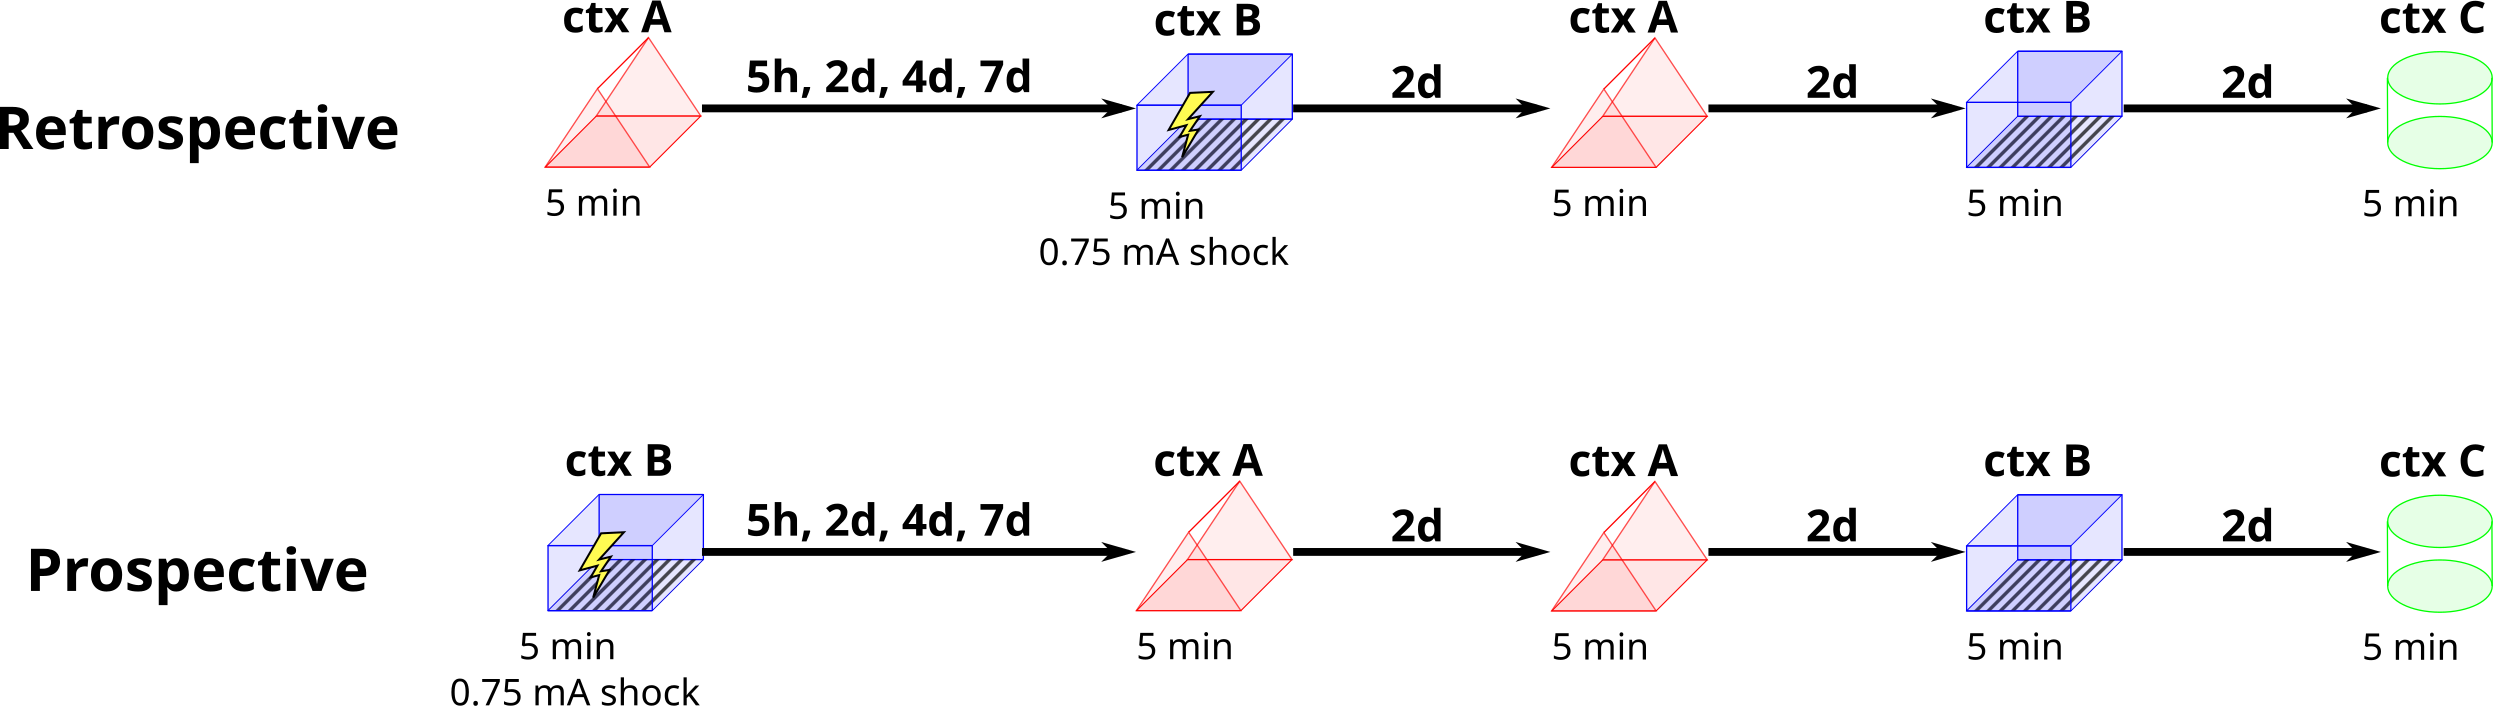
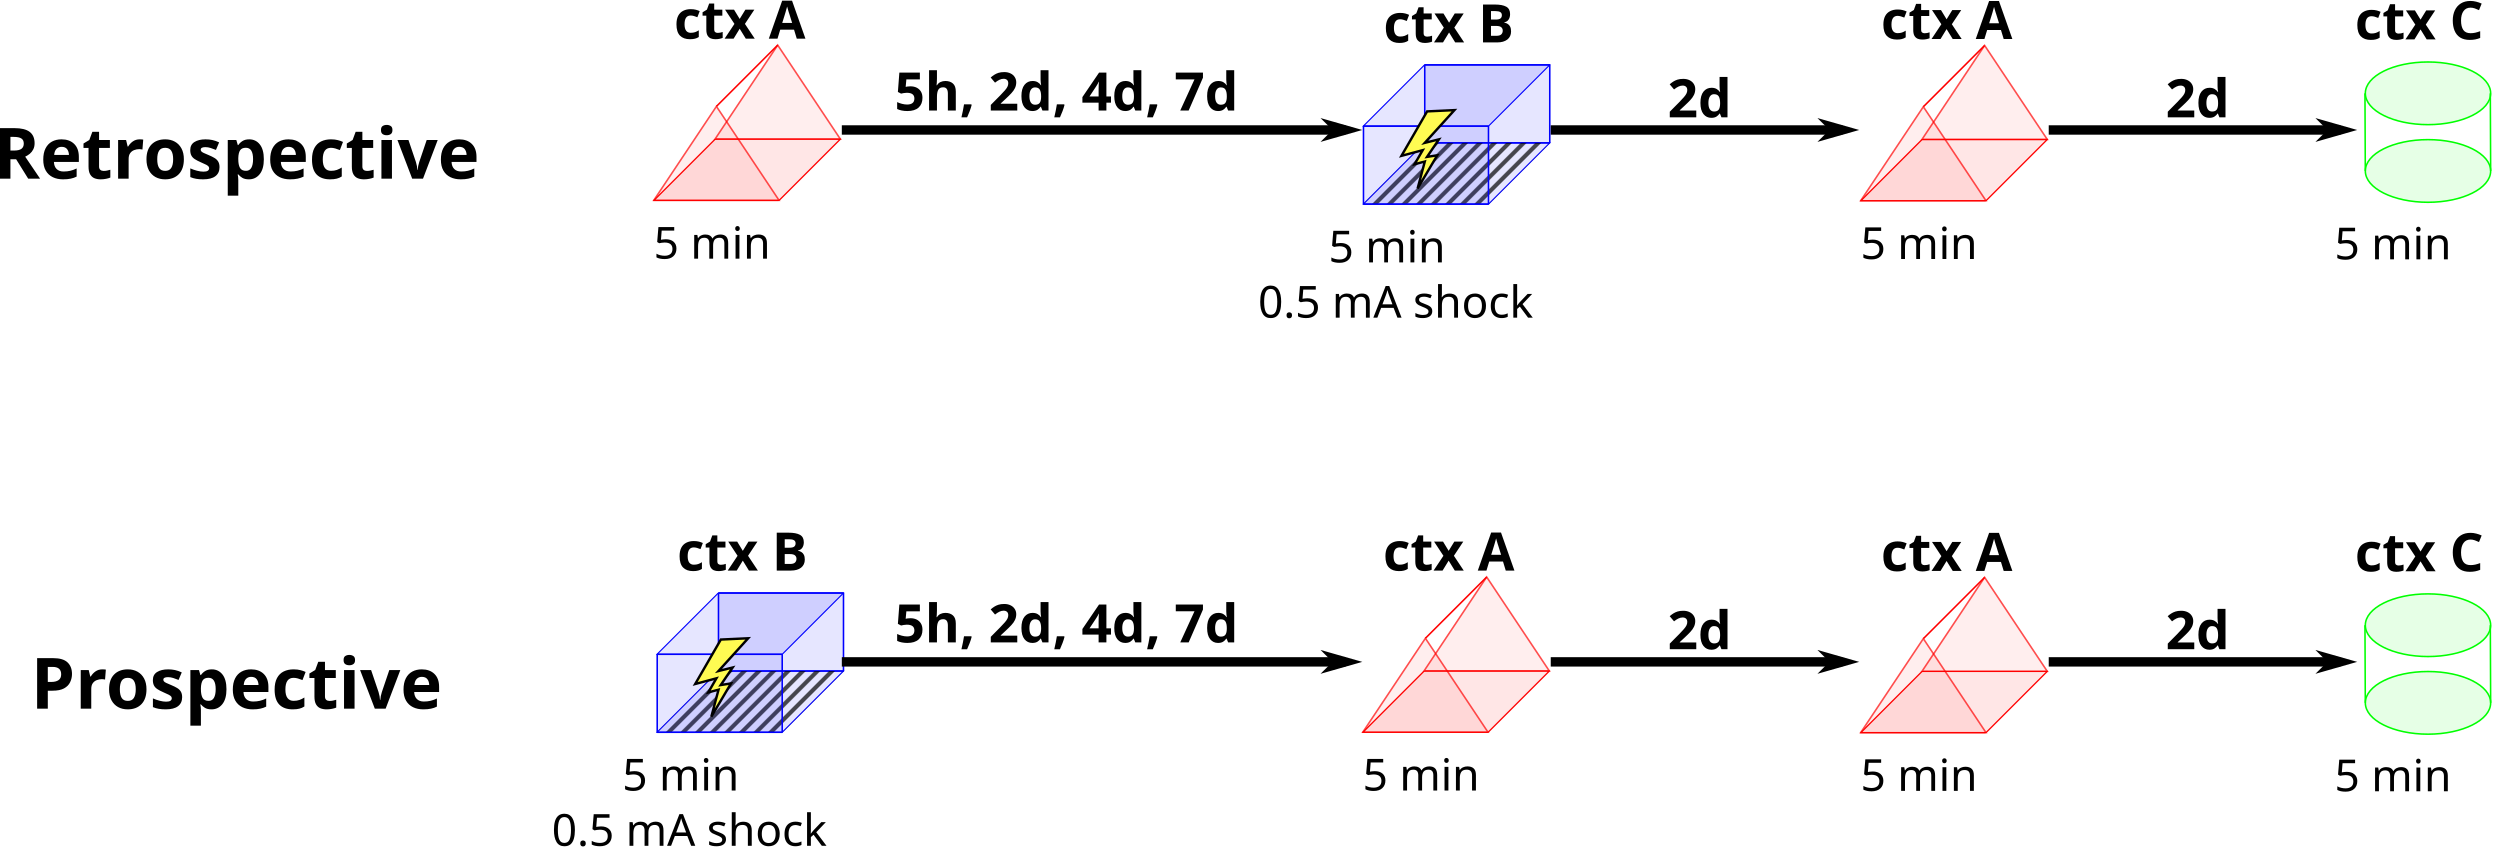
- <svg xmlns="http://www.w3.org/2000/svg" xmlns:xlink="http://www.w3.org/1999/xlink" width="956.836mm" height="270.144mm" viewBox="0 0 956.836 270.144" version="1.1" id="svg8">
+ <svg xmlns="http://www.w3.org/2000/svg" xmlns:xlink="http://www.w3.org/1999/xlink" width="797.898mm" height="270.144mm" viewBox="0 0 797.898 270.144" version="1.1" id="svg8">
  <defs id="defs2">
    <marker orient="auto" refY="0" refX="0" id="Arrow1Mstart" style="overflow:visible">
      <path id="path964" d="M 0,0 5,-5 -12.5,0 5,5 Z" style="fill:#000000;fill-opacity:1;fill-rule:evenodd;stroke:#000000;stroke-width:1pt;stroke-opacity:1" transform="matrix(0.4,0,0,0.4,4,0)" />
    </marker>
    <marker orient="auto" refY="0" refX="0" id="marker1272" style="overflow:visible">
      <path id="path1270" d="M 0,0 5,-5 -12.5,0 5,5 Z" style="fill:#000000;fill-opacity:1;fill-rule:evenodd;stroke:#000000;stroke-width:1pt;stroke-opacity:1" transform="matrix(0.8,0,0,0.8,10,0)" />
    </marker>
    <marker orient="auto" refY="0" refX="0" id="Arrow1Lstart" style="overflow:visible">
      <path id="path958" d="M 0,0 5,-5 -12.5,0 5,5 Z" style="fill:#000000;fill-opacity:1;fill-rule:evenodd;stroke:#000000;stroke-width:1pt;stroke-opacity:1" transform="matrix(0.8,0,0,0.8,10,0)" />
    </marker>
    <marker style="overflow:visible" id="marker1347" refX="0" refY="0" orient="auto">
      <path transform="matrix(-0.2,0,0,-0.2,-1.2,0)" style="fill:#000000;fill-opacity:1;fill-rule:evenodd;stroke:#000000;stroke-width:1pt;stroke-opacity:1" d="M 0,0 5,-5 -12.5,0 5,5 Z" id="path1345" />
    </marker>
    <marker style="overflow:visible" id="marker1229" refX="0" refY="0" orient="auto">
      <path transform="matrix(-0.2,0,0,-0.2,-1.2,0)" style="fill:#000000;fill-opacity:1;fill-rule:evenodd;stroke:#000000;stroke-width:1pt;stroke-opacity:1" d="M 0,0 5,-5 -12.5,0 5,5 Z" id="path1227" />
    </marker>
    <marker orient="auto" refY="0" refX="0" id="Arrow1Send" style="overflow:visible">
      <path id="path915" d="M 0,0 5,-5 -12.5,0 5,5 Z" style="fill:#000000;fill-opacity:1;fill-rule:evenodd;stroke:#000000;stroke-width:1pt;stroke-opacity:1" transform="matrix(-0.2,0,0,-0.2,-1.2,0)" />
    </marker>
    <pattern xlink:href="#Strips1_1.5" id="pattern2465" patternTransform="matrix(1.862076,0,0,-20.30377,-5.706836,0.8520714)" />
    <pattern xlink:href="#Strips1_1.5" id="pattern2475" patternTransform="matrix(4.559389,0.04276009,-0.2274716,24.25466,87.74412,56.50303)" />
    <pattern id="Strips1_1.5" patternTransform="translate(0,0) scale(10,10)" height="1" width="2.5" patternUnits="userSpaceOnUse">
      <rect id="rect1609" height="2" width="1" y="-0.5" x="0" style="fill:black;stroke:none" />
    </pattern>
    <linearGradient id="linearGradient2367">
      <stop style="stop-color:#000000;stop-opacity:1;" offset="0" id="stop2363" />
      <stop style="stop-color:#000000;stop-opacity:0;" offset="1" id="stop2365" />
    </linearGradient>
    <linearGradient xlink:href="#linearGradient2367" id="linearGradient2369" x1="23.224" y1="123.563" x2="76.069" y2="123.563" gradientUnits="userSpaceOnUse" />
    <pattern patternUnits="userSpaceOnUse" width="199.73" height="47.994" patternTransform="matrix(0.2645833,0,0,0.2645833,27.27951,140.9956)" id="pattern2407">
      <rect style="opacity:1;fill:#0000ff;fill-opacity:0.098;fill-rule:evenodd;stroke:#0000ff;stroke-width:1.976;stroke-linecap:round;stroke-linejoin:bevel;stroke-miterlimit:4;stroke-dasharray:none;stroke-dashoffset:0;stroke-opacity:1" id="use885" width="148.644" height="104.317" x="35.392" y="-37.17" transform="matrix(1,0,-0.7071068,0.7071068,0,0)">
        </rect>
    </pattern>
    <filter style="color-interpolation-filters:sRGB" id="filter1735" x="-0.003" width="1.006" y="-0.01" height="1.019">
      <feGaussianBlur stdDeviation="0.079" id="feGaussianBlur1737" />
    </filter>
    <marker orient="auto" refY="0" refX="0" id="Arrow1Mstart-6" style="overflow:visible">
      <path id="path964-2" d="M 0,0 5,-5 -12.5,0 5,5 Z" style="fill:#000000;fill-opacity:1;fill-rule:evenodd;stroke:#000000;stroke-width:1pt;stroke-opacity:1" transform="matrix(0.4,0,0,0.4,4,0)" />
    </marker>
    <marker orient="auto" refY="0" refX="0" id="Arrow1Send-9" style="overflow:visible">
      <path id="path915-1" d="M 0,0 5,-5 -12.5,0 5,5 Z" style="fill:#000000;fill-opacity:1;fill-rule:evenodd;stroke:#000000;stroke-width:1pt;stroke-opacity:1" transform="matrix(-0.2,0,0,-0.2,-1.2,0)" />
    </marker>
  </defs>
-   <g id="layer1" style="display:none" transform="translate(-79.40365,42.62689)">
+   <g id="layer1" style="display:none" transform="translate(-79.40366,42.62689)">
    <g id="g972" style="display:inline">
      <text id="text2528" y="73.899" x="100.351" style="font-style:normal;font-weight:normal;font-size:10.583px;font-family:sans-serif;fill:#000000;fill-opacity:1;stroke:none;stroke-width:0.265" xml:space="preserve">
        <tspan style="font-style:normal;font-variant:normal;font-weight:bold;font-stretch:normal;font-size:16.933px;font-family:sans-serif;-inkscape-font-specification:'sans-serif Bold';stroke-width:0.265" y="73.899" x="100.351" id="tspan2526">ctx B</tspan>
      </text>
      <text id="text2532" y="144.101" x="122.121" style="font-style:normal;font-weight:normal;font-size:10.583px;font-family:sans-serif;text-align:center;text-anchor:middle;fill:#000000;fill-opacity:1;stroke:none;stroke-width:0.265" xml:space="preserve">
        <tspan style="font-size:14.111px;text-align:center;text-anchor:middle;stroke-width:0.265" y="144.101" x="122.121" id="tspan2530">5 min</tspan>
      </text>
      <g transform="translate(0,-3.092318)" id="g2474">
        <use x="0" y="0" xlink:href="#rect69" id="use1715" width="100%" height="100%" transform="translate(19.55655,-19.55655)" />
        <use x="0" y="0" xlink:href="#rect69" id="use1717" width="100%" height="100%" transform="matrix(1.001417,0,-0.7855035,0.7855035,100.8312,27.58567)" />
        <use x="0" y="0" xlink:href="#rect69" id="use1719" width="100%" height="100%" transform="matrix(1.001417,0,-0.7855035,0.7855035,100.8312,2.688841)" />
        <rect y="103.71" x="93.973" height="24.897" width="39.897" id="use1721" style="opacity:0.697;fill:url(#pattern2465);fill-opacity:1;fill-rule:evenodd;stroke:none;stroke-width:0.5;stroke-linecap:round;stroke-linejoin:bevel;stroke-miterlimit:4;stroke-dasharray:none;stroke-dashoffset:0;stroke-opacity:1;filter:url(#filter1735)" transform="matrix(1.001417,0,-0.7855035,0.7855035,100.8312,27.58567)">
          </rect>
        <rect style="opacity:1;fill:#0000ff;fill-opacity:0.098;fill-rule:evenodd;stroke:#0000ff;stroke-width:0.5;stroke-linecap:round;stroke-linejoin:bevel;stroke-miterlimit:4;stroke-dasharray:none;stroke-dashoffset:0;stroke-opacity:1" id="rect69" width="39.897" height="24.897" x="93.973" y="103.71">
          </rect>
      </g>
    </g>
  </g>
-   <g style="display:none" id="g928" transform="translate(-79.40365,42.62689)">
+   <g style="display:none" id="g928" transform="translate(-79.40366,42.62689)">
    <g id="g1009">
      <text xml:space="preserve" style="font-style:normal;font-weight:normal;font-size:10.583px;font-family:sans-serif;fill:#000000;fill-opacity:1;stroke:none;stroke-width:0.265" x="100.351" y="73.899" id="text906">
        <tspan id="tspan904" x="100.351" y="73.899" style="font-style:normal;font-variant:normal;font-weight:bold;font-stretch:normal;font-size:16.933px;font-family:sans-serif;-inkscape-font-specification:'sans-serif Bold';stroke-width:0.265">ctx N</tspan>
      </text>
      <text xml:space="preserve" style="font-style:normal;font-weight:normal;font-size:10.583px;font-family:sans-serif;text-align:center;text-anchor:middle;fill:#000000;fill-opacity:1;stroke:none;stroke-width:0.265" x="122.121" y="144.101" id="text910">
        <tspan id="tspan908" x="122.121" y="144.101" style="font-size:14.111px;text-align:center;text-anchor:middle;stroke-width:0.265">10 min</tspan>
      </text>
      <g transform="translate(9.750002)" id="g952">
        <path style="fill:#9a56a9;fill-opacity:0.098;stroke:#9a56a9;stroke-width:0.408;stroke-miterlimit:4;stroke-dasharray:none;stroke-opacity:1" id="path940" d="m 78.318,101.472 -21.917,0 10.958,-18.98 z" transform="matrix(1.643471,0,-0.425963,0.9134807,46.52681,32.88567)" />
        <use x="0" y="0" xlink:href="#path940" id="use942" width="100%" height="100%" transform="translate(-3.9703967e-7,-25.39682)" />
        <rect style="fill:#9a56a9;fill-opacity:0.098;stroke:#9a56a9;stroke-width:0.478;stroke-miterlimit:4;stroke-dasharray:none;stroke-opacity:1" id="rect944" width="36.703" height="24.932" x="95.57" y="100.593" />
        <path style="fill:#9a56a8;fill-opacity:1;stroke:#9a56a9;stroke-width:0.5;stroke-linecap:butt;stroke-linejoin:miter;stroke-miterlimit:4;stroke-dasharray:none;stroke-opacity:1" d="M 122.093,108.24 V 82.843" id="path946" />
      </g>
    </g>
  </g>
-   <g style="display:none" id="g76" transform="translate(-79.40365,42.62689)">
+   <g style="display:none" id="g76" transform="translate(-79.40366,42.62689)">
    <g id="g1020">
      <text xml:space="preserve" style="font-style:normal;font-weight:normal;font-size:10.583px;font-family:sans-serif;fill:#000000;fill-opacity:1;stroke:none;stroke-width:0.265" x="100.351" y="73.899" id="text54">
        <tspan id="tspan894" x="100.351" y="73.899" style="font-style:normal;font-variant:normal;font-weight:bold;font-stretch:normal;font-size:16.933px;font-family:sans-serif;-inkscape-font-specification:'sans-serif Bold';stroke-width:0.265">ctx C</tspan>
      </text>
      <text xml:space="preserve" style="font-style:normal;font-weight:normal;font-size:10.583px;font-family:sans-serif;text-align:center;text-anchor:middle;fill:#000000;fill-opacity:1;stroke:none;stroke-width:0.265" x="122.121" y="144.101" id="text58">
        <tspan id="tspan56" x="122.121" y="144.101" style="font-size:14.111px;text-align:center;text-anchor:middle;stroke-width:0.265">5 min</tspan>
      </text>
      <g id="g902">
        <ellipse id="path78" cx="123.671" cy="115.894" style="fill:#00ff00;fill-opacity:0.098;stroke:#00ff00;stroke-width:0.5;stroke-miterlimit:4;stroke-dasharray:none;stroke-opacity:1" rx="20" ry="10" />
        <use x="0" y="0" xlink:href="#path78" id="use886" width="100%" height="100%" transform="translate(5.9224818e-6,-24.77933)" />
        <path style="fill:none;stroke:#00ff00;stroke-width:0.5;stroke-linecap:butt;stroke-linejoin:miter;stroke-miterlimit:4;stroke-dasharray:none;stroke-opacity:1" d="M 103.661,115.885 103.555,91.115" id="path890" />
        <use x="0" y="0" xlink:href="#path890" id="use892" width="100%" height="100%" transform="translate(40.00974)" />
      </g>
    </g>
  </g>
-   <g style="display:none" id="g2790" transform="translate(-79.40365,42.62689)">
+   <g style="display:none" id="g2790" transform="translate(-79.40366,42.62689)">
    <g id="g1032">
      <text xml:space="preserve" style="font-style:normal;font-weight:normal;font-size:10.583px;font-family:sans-serif;fill:#000000;fill-opacity:1;stroke:none;stroke-width:0.265" x="100.351" y="73.899" id="text2768">
        <tspan id="tspan2766" x="100.351" y="73.899" style="font-style:normal;font-variant:normal;font-weight:bold;font-stretch:normal;font-size:16.933px;font-family:sans-serif;-inkscape-font-specification:'sans-serif Bold';stroke-width:0.265">ctx A</tspan>
      </text>
      <text xml:space="preserve" style="font-style:normal;font-weight:normal;font-size:10.583px;font-family:sans-serif;text-align:center;text-anchor:middle;fill:#000000;fill-opacity:1;stroke:none;stroke-width:0.265" x="122.121" y="144.101" id="text2772">
        <tspan id="tspan2770" x="122.121" y="144.101" style="font-size:14.111px;text-align:center;text-anchor:middle;stroke-width:0.265">5 min</tspan>
      </text>
      <g id="g2814">
        <rect style="opacity:1;fill:#ff0000;fill-opacity:0.098;fill-rule:evenodd;stroke:#ff0000;stroke-width:0.595;stroke-linecap:round;stroke-linejoin:bevel;stroke-miterlimit:4;stroke-dasharray:none;stroke-dashoffset:0;stroke-opacity:1" id="use2776" width="39.953" height="27.657" x="219.43" y="149.847" transform="matrix(1,0,-0.7071068,0.7071068,0,0)">
          </rect>
        <path style="opacity:0.697;fill:#ff0000;fill-opacity:0.098;stroke:#ff0000;stroke-width:0.715;stroke-miterlimit:4;stroke-dasharray:none;stroke-opacity:1" id="path2799" d="m 70.812,106.352 -53.196,0 26.598,-46.069 z" transform="matrix(0.751936,0,0,0.6511957,80.62311,56.25817)" />
        <use x="0" y="0" xlink:href="#path2799" id="use2805" width="100%" height="100%" transform="translate(19.55655,-19.55655)" />
        <path style="fill:none;stroke:#ff0000;stroke-width:0.5;stroke-linecap:butt;stroke-linejoin:miter;stroke-miterlimit:4;stroke-dasharray:none;stroke-opacity:1" d="M 113.869,95.514 133.426,75.958" id="path2807" />
      </g>
    </g>
  </g>
-   <g id="layer2" style="display:none" transform="translate(-79.40365,42.62689)">
+   <g id="layer2" style="display:none" transform="translate(-79.40366,42.62689)">
    <path style="display:inline;fill:#fffb52;fill-opacity:1;stroke:#000000;stroke-width:0.774;stroke-linecap:butt;stroke-linejoin:miter;stroke-miterlimit:4;stroke-dasharray:none;stroke-opacity:1" d="m 112.575,99.234 -8.191,14.188 6.782,-1.817 -2.598,4.499 3.276,-0.878 -2.31,8.621 6.284,-10.608 -3.281,0.519 3.808,-5.603 -4.525,1.124 9.478,-10.454 z" id="path957" />
  </g>
  <g id="g1938-6" transform="translate(191.0504,143.5831)" style="display:none">
    <text id="text1614-1" y="58.567" x="563.941" style="font-style:normal;font-weight:normal;font-size:16.933px;font-family:sans-serif;fill:#000000;fill-opacity:1;stroke:none;stroke-width:0.265" xml:space="preserve">
      <tspan style="stroke-width:0.265" id="tspan1612-8" y="58.567" x="563.941">
        <tspan id="tspan1610-7" style="font-style:normal;font-variant:normal;font-weight:bold;font-stretch:normal;font-size:16.933px;font-family:sans-serif;-inkscape-font-specification:'sans-serif Bold';stroke-width:0.265" y="58.567" x="563.941">freezing</tspan>
      </tspan>
    </text>
    <text id="text1620-9" y="125.038" x="669.045" style="font-style:normal;font-weight:normal;font-size:10.583px;font-family:sans-serif;fill:#000000;fill-opacity:1;stroke:none;stroke-width:0.265" xml:space="preserve">
      <tspan style="text-align:center;text-anchor:middle;stroke-width:0.265" id="tspan1618-20" y="125.038" x="663.118">
        <tspan id="tspan1616-2" style="font-style:normal;font-variant:normal;font-weight:bold;font-stretch:normal;font-size:19.756px;font-family:sans-serif;-inkscape-font-specification:'sans-serif Bold';text-align:center;text-anchor:middle;stroke-width:0.265" y="125.038" x="663.118">B</tspan>
      </tspan>
    </text>
    <text id="text1620-3-3" y="125.298" x="703.936" style="font-style:normal;font-weight:normal;font-size:10.583px;font-family:sans-serif;fill:#000000;fill-opacity:1;stroke:none;stroke-width:0.265" xml:space="preserve">
      <tspan style="font-style:normal;font-variant:normal;font-weight:bold;font-stretch:normal;font-size:19.756px;font-family:sans-serif;-inkscape-font-specification:'sans-serif Bold';text-align:center;text-anchor:middle;stroke-width:0.265" id="tspan1618-6-7" y="125.298" x="703.936">C</tspan>
    </text>
    <text id="text1620-5-5" y="125.038" x="743.972" style="font-style:normal;font-weight:normal;font-size:10.583px;font-family:sans-serif;fill:#000000;fill-opacity:1;stroke:none;stroke-width:0.265" xml:space="preserve">
      <tspan style="font-style:normal;font-variant:normal;font-weight:bold;font-stretch:normal;font-size:19.756px;font-family:sans-serif;-inkscape-font-specification:'sans-serif Bold';text-align:center;text-anchor:middle;stroke-width:0.265" id="tspan1618-3-9" y="125.038" x="743.972">A</tspan>
      <tspan id="tspan1673-2" style="font-style:normal;font-variant:normal;font-weight:bold;font-stretch:normal;font-size:19.756px;font-family:sans-serif;-inkscape-font-specification:'sans-serif Bold';text-align:center;text-anchor:middle;stroke-width:0.265" y="149.732" x="743.972">2d</tspan>
    </text>
    <text id="text1620-6-2" y="125.038" x="784.761" style="font-style:normal;font-weight:normal;font-size:10.583px;font-family:sans-serif;fill:#000000;fill-opacity:1;stroke:none;stroke-width:0.265" xml:space="preserve">
      <tspan style="font-style:normal;font-variant:normal;font-weight:bold;font-stretch:normal;font-size:19.756px;font-family:sans-serif;-inkscape-font-specification:'sans-serif Bold';text-align:center;text-anchor:middle;stroke-width:0.265" id="tspan1618-2-8" y="125.038" x="784.761">A</tspan>
      <tspan id="tspan1675-9" style="font-style:normal;font-variant:normal;font-weight:bold;font-stretch:normal;font-size:19.756px;font-family:sans-serif;-inkscape-font-specification:'sans-serif Bold';text-align:center;text-anchor:middle;stroke-width:0.265" y="149.732" x="784.761">4d</tspan>
    </text>
    <text id="text1620-1-7" y="125.038" x="825.338" style="font-style:normal;font-weight:normal;font-size:10.583px;font-family:sans-serif;fill:#000000;fill-opacity:1;stroke:none;stroke-width:0.265" xml:space="preserve">
      <tspan style="font-style:normal;font-variant:normal;font-weight:bold;font-stretch:normal;font-size:19.756px;font-family:sans-serif;-inkscape-font-specification:'sans-serif Bold';text-align:center;text-anchor:middle;stroke-width:0.265" id="tspan1618-27-3" y="125.038" x="825.338">A</tspan>
      <tspan id="tspan1677-6" style="font-style:normal;font-variant:normal;font-weight:bold;font-stretch:normal;font-size:19.756px;font-family:sans-serif;-inkscape-font-specification:'sans-serif Bold';text-align:center;text-anchor:middle;stroke-width:0.265" y="149.732" x="825.338">7d</tspan>
    </text>
    <rect y="24.842" x="653.433" height="73.126" width="19.804" id="rect1679-1" style="fill:#7f7fff;fill-opacity:1;stroke-width:1.5;stroke-miterlimit:4;stroke-dasharray:none" />
    <rect y="87.912" x="693.889" height="10.055" width="19.804" id="rect1679-9-2" style="fill:#7fff7f;fill-opacity:1;stroke-width:1.5;stroke-miterlimit:4;stroke-dasharray:none" />
    <rect y="49.019" x="734.345" height="48.948" width="19.804" id="rect1679-3-9" style="fill:#ff8181;fill-opacity:1;stroke-width:1.5;stroke-miterlimit:4;stroke-dasharray:none" />
    <rect y="57.215" x="774.801" height="40.752" width="19.804" id="rect1679-3-6-3" style="fill:#ff8181;fill-opacity:1;stroke-width:1.5;stroke-miterlimit:4;stroke-dasharray:none" />
    <rect y="86.272" x="815.258" height="11.695" width="19.804" id="rect1679-3-0-1" style="fill:#ff8181;fill-opacity:1;stroke-width:1.5;stroke-miterlimit:4;stroke-dasharray:none" />
    <path id="path133-9" d="M 644.892,12.912 V 97.218 h 203.57" style="fill:none;stroke:#000000;stroke-width:1.5;stroke-linecap:butt;stroke-linejoin:miter;stroke-miterlimit:4;stroke-dasharray:none;stroke-opacity:1;marker-start:url(#Arrow1Mstart-6)" />
  </g>
  <g id="g1938" transform="translate(191.0504,-45.05196)" style="display:none">
    <text id="text1614" y="58.567" x="563.941" style="font-style:normal;font-weight:normal;font-size:16.933px;font-family:sans-serif;fill:#000000;fill-opacity:1;stroke:none;stroke-width:0.265" xml:space="preserve">
      <tspan style="stroke-width:0.265" id="tspan1612" y="58.567" x="563.941">
        <tspan id="tspan1610" style="font-style:normal;font-variant:normal;font-weight:bold;font-stretch:normal;font-size:16.933px;font-family:sans-serif;-inkscape-font-specification:'sans-serif Bold';stroke-width:0.265" y="58.567" x="563.941">freezing</tspan>
      </tspan>
    </text>
    <text id="text1620" y="125.038" x="669.045" style="font-style:normal;font-weight:normal;font-size:10.583px;font-family:sans-serif;fill:#000000;fill-opacity:1;stroke:none;stroke-width:0.265" xml:space="preserve">
      <tspan style="text-align:center;text-anchor:middle;stroke-width:0.265" id="tspan1618" y="125.038" x="663.118">
        <tspan id="tspan1616" style="font-style:normal;font-variant:normal;font-weight:bold;font-stretch:normal;font-size:19.756px;font-family:sans-serif;-inkscape-font-specification:'sans-serif Bold';text-align:center;text-anchor:middle;stroke-width:0.265" y="125.038" x="663.118">B</tspan>
      </tspan>
    </text>
    <text id="text1620-3" y="125.298" x="703.936" style="font-style:normal;font-weight:normal;font-size:10.583px;font-family:sans-serif;fill:#000000;fill-opacity:1;stroke:none;stroke-width:0.265" xml:space="preserve">
      <tspan style="font-style:normal;font-variant:normal;font-weight:bold;font-stretch:normal;font-size:19.756px;font-family:sans-serif;-inkscape-font-specification:'sans-serif Bold';text-align:center;text-anchor:middle;stroke-width:0.265" id="tspan1618-6" y="125.298" x="703.936">C</tspan>
    </text>
    <text id="text1620-5" y="125.038" x="743.972" style="font-style:normal;font-weight:normal;font-size:10.583px;font-family:sans-serif;fill:#000000;fill-opacity:1;stroke:none;stroke-width:0.265" xml:space="preserve">
      <tspan style="font-style:normal;font-variant:normal;font-weight:bold;font-stretch:normal;font-size:19.756px;font-family:sans-serif;-inkscape-font-specification:'sans-serif Bold';text-align:center;text-anchor:middle;stroke-width:0.265" id="tspan1618-3" y="125.038" x="743.972">A</tspan>
      <tspan id="tspan1673" style="font-style:normal;font-variant:normal;font-weight:bold;font-stretch:normal;font-size:19.756px;font-family:sans-serif;-inkscape-font-specification:'sans-serif Bold';text-align:center;text-anchor:middle;stroke-width:0.265" y="149.732" x="743.972">2d</tspan>
    </text>
    <text id="text1620-6" y="125.038" x="784.761" style="font-style:normal;font-weight:normal;font-size:10.583px;font-family:sans-serif;fill:#000000;fill-opacity:1;stroke:none;stroke-width:0.265" xml:space="preserve">
      <tspan style="font-style:normal;font-variant:normal;font-weight:bold;font-stretch:normal;font-size:19.756px;font-family:sans-serif;-inkscape-font-specification:'sans-serif Bold';text-align:center;text-anchor:middle;stroke-width:0.265" id="tspan1618-2" y="125.038" x="784.761">A</tspan>
      <tspan id="tspan1675" style="font-style:normal;font-variant:normal;font-weight:bold;font-stretch:normal;font-size:19.756px;font-family:sans-serif;-inkscape-font-specification:'sans-serif Bold';text-align:center;text-anchor:middle;stroke-width:0.265" y="149.732" x="784.761">4d</tspan>
    </text>
    <text id="text1620-1" y="125.038" x="825.338" style="font-style:normal;font-weight:normal;font-size:10.583px;font-family:sans-serif;fill:#000000;fill-opacity:1;stroke:none;stroke-width:0.265" xml:space="preserve">
      <tspan style="font-style:normal;font-variant:normal;font-weight:bold;font-stretch:normal;font-size:19.756px;font-family:sans-serif;-inkscape-font-specification:'sans-serif Bold';text-align:center;text-anchor:middle;stroke-width:0.265" id="tspan1618-27" y="125.038" x="825.338">A</tspan>
      <tspan id="tspan1677" style="font-style:normal;font-variant:normal;font-weight:bold;font-stretch:normal;font-size:19.756px;font-family:sans-serif;-inkscape-font-specification:'sans-serif Bold';text-align:center;text-anchor:middle;stroke-width:0.265" y="149.732" x="825.338">7d</tspan>
    </text>
    <rect y="24.842" x="653.433" height="73.126" width="19.804" id="rect1679" style="fill:#7f7fff;fill-opacity:1;stroke-width:1.5;stroke-miterlimit:4;stroke-dasharray:none" />
    <rect y="87.912" x="693.889" height="10.055" width="19.804" id="rect1679-9" style="fill:#7fff7f;fill-opacity:1;stroke-width:1.5;stroke-miterlimit:4;stroke-dasharray:none" />
    <rect y="40.059" x="734.345" height="57.909" width="19.804" id="rect1679-3" style="fill:#ff8181;fill-opacity:1;stroke-width:1.5;stroke-miterlimit:4;stroke-dasharray:none" />
    <rect y="83.449" x="774.801" height="14.519" width="19.804" id="rect1679-3-6" style="fill:#ff8181;fill-opacity:1;stroke-width:1.5;stroke-miterlimit:4;stroke-dasharray:none" />
    <rect y="86.272" x="815.258" height="11.695" width="19.804" id="rect1679-3-0" style="fill:#ff8181;fill-opacity:1;stroke-width:1.5;stroke-miterlimit:4;stroke-dasharray:none" />
    <path id="path133" d="M 644.892,12.912 V 97.218 h 203.57" style="fill:none;stroke:#000000;stroke-width:1.5;stroke-linecap:butt;stroke-linejoin:miter;stroke-miterlimit:4;stroke-dasharray:none;stroke-opacity:1;marker-start:url(#Arrow1Mstart)" />
  </g>
  <text xml:space="preserve" style="font-style:normal;font-weight:normal;font-size:10.583px;font-family:sans-serif;display:none;fill:#000000;fill-opacity:1;stroke:none;stroke-width:0.265" x="85.463" y="229.796" id="text2122">
    <tspan x="85.463" y="229.796" id="tspan2120" style="stroke-width:0.265">
      <tspan x="85.463" y="229.796" style="font-style:normal;font-variant:normal;font-weight:bold;font-stretch:normal;font-size:22.578px;font-family:sans-serif;-inkscape-font-specification:'sans-serif Bold';text-align:center;text-anchor:middle;stroke-width:0.265" id="tspan2118">High shock</tspan>
    </tspan>
  </text>
  <text xml:space="preserve" style="font-style:normal;font-weight:normal;font-size:10.583px;font-family:sans-serif;display:none;fill:#000000;fill-opacity:1;stroke:none;stroke-width:0.265" x="89.564" y="40.078" id="text2128">
    <tspan x="89.564" y="40.078" id="tspan2126" style="stroke-width:0.265">
      <tspan x="89.564" y="40.078" style="font-style:normal;font-variant:normal;font-weight:bold;font-stretch:normal;font-size:22.578px;font-family:sans-serif;-inkscape-font-specification:'sans-serif Bold';text-align:center;text-anchor:middle;stroke-width:0.265" id="tspan2124">Low shock</tspan>
    </tspan>
  </text>
-   <g id="g3634" transform="translate(-3.896696,-35.09589)">
+   <g id="g3634" transform="translate(-3.896698,-35.09589)">
    <g transform="translate(50.34902,48.91755)" id="g1530">
      <g id="g1491" transform="translate(5.730149)" style="display:none">
        <use transform="translate(62.60052,106.8177)" height="100%" width="100%" id="use1041" xlink:href="#g1032" y="0" x="0" />
        <g transform="translate(77.49293,26.78534)" id="g1421">
          <g transform="translate(211.5172,80.14401)" id="use1052" style="display:inline;opacity:1">
            <text id="text157" y="73.899" x="100.351" style="font-style:normal;font-weight:normal;font-size:10.583px;font-family:sans-serif;fill:#000000;fill-opacity:1;stroke:none;stroke-width:0.265" xml:space="preserve">
              <tspan style="font-style:normal;font-variant:normal;font-weight:bold;font-stretch:normal;font-size:16.933px;font-family:sans-serif;-inkscape-font-specification:'sans-serif Bold';stroke-width:0.265" y="73.899" x="100.351" id="tspan155">ctx B</tspan>
            </text>
            <text id="text161" y="144.101" x="122.121" style="font-style:normal;font-weight:normal;font-size:10.583px;font-family:sans-serif;text-align:center;text-anchor:middle;fill:#000000;fill-opacity:1;stroke:none;stroke-width:0.265" xml:space="preserve">
              <tspan style="font-size:14.111px;text-align:center;text-anchor:middle;stroke-width:0.265" y="144.101" x="122.121" id="tspan159">5 min</tspan>
              <tspan id="tspan181" style="font-size:14.111px;text-align:center;text-anchor:middle;stroke-width:0.265" y="161.74" x="122.121">1.5 mA shock</tspan>
            </text>
            <g transform="translate(0,-3.092318)" id="g177">
              <use x="0" y="0" xlink:href="#rect69" id="use163" width="100%" height="100%" transform="translate(19.55655,-19.55655)" />
              <use x="0" y="0" xlink:href="#rect69" id="use165" width="100%" height="100%" transform="matrix(1.001417,0,-0.7855035,0.7855035,100.8312,27.58567)" />
              <use x="0" y="0" xlink:href="#rect69" id="use167" width="100%" height="100%" transform="matrix(1.001417,0,-0.7855035,0.7855035,100.8312,2.688841)" />
              <rect y="103.71" x="93.973" height="24.897" width="39.897" id="rect171" style="opacity:0.697;fill:url(#pattern2465);fill-opacity:1;fill-rule:evenodd;stroke:none;stroke-width:0.5;stroke-linecap:round;stroke-linejoin:bevel;stroke-miterlimit:4;stroke-dasharray:none;stroke-dashoffset:0;stroke-opacity:1;filter:url(#filter1735)" transform="matrix(1.001417,0,-0.7855035,0.7855035,100.8312,27.58567)">
                </rect>
              <rect style="opacity:1;fill:#0000ff;fill-opacity:0.098;fill-rule:evenodd;stroke:#0000ff;stroke-width:0.5;stroke-linecap:round;stroke-linejoin:bevel;stroke-miterlimit:4;stroke-dasharray:none;stroke-dashoffset:0;stroke-opacity:1" id="rect175" width="39.897" height="24.897" x="93.973" y="103.71">
                </rect>
            </g>
          </g>
          <path style="display:inline;opacity:1;fill:#ffa552;fill-opacity:1;stroke:#000000;stroke-width:1.285;stroke-linecap:butt;stroke-linejoin:miter;stroke-miterlimit:4;stroke-dasharray:none;stroke-opacity:1" d="m 334.612,163.789 -13.593,23.544 11.254,-3.015 -4.311,7.466 5.436,-1.457 -3.833,14.307 10.428,-17.604 -5.444,0.861 6.32,-9.298 -7.509,1.864 15.728,-17.349 z" id="use1059" />
        </g>
        <use height="100%" width="100%" transform="translate(-11.4603,188.6351)" id="use1448" xlink:href="#g1213" y="0" x="0" />
        <use transform="translate(-11.4603,189.7182)" height="100%" width="100%" id="use186" xlink:href="#use1444" y="0" x="0" />
      </g>
      <g id="g1479" transform="translate(-5.730147)">
        <use transform="translate(74.06081,-75.37636)" height="100%" width="100%" id="use1038" xlink:href="#g1032" y="0" x="0" />
        <g transform="translate(79.30468,23.57428)" id="g1417">
          <g transform="translate(221.1657,-97.75588)" id="use1050" style="display:inline;opacity:1">
            <text id="text129" y="73.899" x="100.351" style="font-style:normal;font-weight:normal;font-size:10.583px;font-family:sans-serif;fill:#000000;fill-opacity:1;stroke:none;stroke-width:0.265" xml:space="preserve">
              <tspan style="font-style:normal;font-variant:normal;font-weight:bold;font-stretch:normal;font-size:16.933px;font-family:sans-serif;-inkscape-font-specification:'sans-serif Bold';stroke-width:0.265" y="73.899" x="100.351" id="tspan127">ctx B</tspan>
            </text>
            <text id="text133" y="144.101" x="122.121" style="font-style:normal;font-weight:normal;font-size:10.583px;font-family:sans-serif;text-align:center;text-anchor:middle;fill:#000000;fill-opacity:1;stroke:none;stroke-width:0.265" xml:space="preserve">
              <tspan style="font-size:14.111px;text-align:center;text-anchor:middle;stroke-width:0.265" y="144.101" x="122.121" id="tspan131">5 min</tspan>
-               <tspan id="tspan153" style="font-size:14.111px;text-align:center;text-anchor:middle;stroke-width:0.265" y="161.74" x="122.121">0.75 mA shock</tspan>
+               <tspan id="tspan153" style="font-size:14.111px;text-align:center;text-anchor:middle;stroke-width:0.265" y="161.74" x="122.121">0.5 mA shock</tspan>
            </text>
            <g transform="translate(0,-3.092318)" id="g149">
              <use x="0" y="0" xlink:href="#rect69" id="use135" width="100%" height="100%" transform="translate(19.55655,-19.55655)" />
              <use x="0" y="0" xlink:href="#rect69" id="use137" width="100%" height="100%" transform="matrix(1.001417,0,-0.7855035,0.7855035,100.8312,27.58567)" />
              <use x="0" y="0" xlink:href="#rect69" id="use139" width="100%" height="100%" transform="matrix(1.001417,0,-0.7855035,0.7855035,100.8312,2.688841)" />
              <rect y="103.71" x="93.973" height="24.897" width="39.897" id="rect143" style="opacity:0.697;fill:url(#pattern2465);fill-opacity:1;fill-rule:evenodd;stroke:none;stroke-width:0.5;stroke-linecap:round;stroke-linejoin:bevel;stroke-miterlimit:4;stroke-dasharray:none;stroke-dashoffset:0;stroke-opacity:1;filter:url(#filter1735)" transform="matrix(1.001417,0,-0.7855035,0.7855035,100.8312,27.58567)">
                </rect>
              <rect style="opacity:1;fill:#0000ff;fill-opacity:0.098;fill-rule:evenodd;stroke:#0000ff;stroke-width:0.5;stroke-linecap:round;stroke-linejoin:bevel;stroke-miterlimit:4;stroke-dasharray:none;stroke-dashoffset:0;stroke-opacity:1" id="rect147" width="39.897" height="24.897" x="93.973" y="103.71">
                </rect>
            </g>
          </g>
          <use x="0" y="0" xlink:href="#path957" id="use1056" width="100%" height="100%" transform="translate(222.8745,-101.0763)" style="display:inline" />
        </g>
        <g transform="translate(558.4126,14.66298)" id="g1213">
          <path style="fill:none;stroke:#000000;stroke-width:3;stroke-linecap:butt;stroke-linejoin:miter;stroke-miterlimit:4;stroke-dasharray:none;stroke-opacity:1;marker-end:url(#Arrow1Send)" d="m -104.199,13 h 93.094" id="path1180" />
          <text id="text1567" y="8.951" x="-66.88" style="font-style:normal;font-variant:normal;font-weight:bold;font-stretch:normal;font-size:16.933px;line-height:1.25;font-family:sans-serif;-inkscape-font-specification:'sans-serif Bold';letter-spacing:0px;word-spacing:0px;fill:#000000;fill-opacity:1;stroke:none;stroke-width:0.265" xml:space="preserve">
            <tspan style="stroke-width:0.265" id="tspan1565" y="8.951" x="-66.88">
              <tspan style="stroke-width:0.265" id="tspan1563" y="8.951" x="-66.88">2d</tspan>
            </tspan>
          </text>
        </g>
        <g style="opacity:1" id="use1444" transform="translate(332.1511,14.66298)">
          <path id="path176" d="M -104.199,13 H 56.562" style="fill:none;stroke:#000000;stroke-width:3;stroke-linecap:butt;stroke-linejoin:miter;stroke-miterlimit:4;stroke-dasharray:none;stroke-opacity:1;marker-end:url(#Arrow1Send)" />
          <text xml:space="preserve" style="font-style:normal;font-variant:normal;font-weight:bold;font-stretch:normal;font-size:16.933px;line-height:1.25;font-family:sans-serif;-inkscape-font-specification:'sans-serif Bold';letter-spacing:0px;word-spacing:0px;fill:#000000;fill-opacity:1;stroke:none;stroke-width:0.265" x="-87.369" y="6.785" id="text182">
            <tspan x="-87.369" y="6.785" id="tspan180" style="stroke-width:0.265">5h, 2d, 4d, 7d</tspan>
          </text>
        </g>
      </g>
    </g>
    <text id="text3577" y="78.912" x="597.173" style="font-style:normal;font-weight:normal;font-size:10.583px;font-family:sans-serif;display:none;fill:#000000;fill-opacity:1;stroke:none;stroke-width:0.265" xml:space="preserve">
      <tspan style="font-style:normal;font-variant:normal;font-weight:bold;font-stretch:normal;font-size:22.578px;font-family:sans-serif;-inkscape-font-specification:'sans-serif Bold';stroke-width:0.265" y="78.912" x="597.173" id="tspan3575">Testing</tspan>
    </text>
    <use height="100%" width="100%" transform="translate(-1.0000034e-7,185.8912)" id="use3579" xlink:href="#text3577" y="0" x="0" style="display:none" />
  </g>
-   <g id="use3636" style="opacity:1" transform="translate(6.215504,130.3498)">
+   <g id="use3636" style="opacity:1" transform="translate(6.215502,130.3498)">
    <g id="g3732" transform="translate(50.34902,48.91755)">
      <g transform="translate(5.730149)" id="g3676" style="display:none">
        <use x="0" y="0" xlink:href="#g1032" id="use3638" width="100%" height="100%" transform="translate(289.2049,106.8177)" />
        <g id="g3670" transform="translate(-158.2254,26.78534)">
          <g style="display:inline;opacity:1" id="g3666" transform="translate(211.5172,80.14401)">
            <text xml:space="preserve" style="font-style:normal;font-weight:normal;font-size:10.583px;font-family:sans-serif;fill:#000000;fill-opacity:1;stroke:none;stroke-width:0.265" x="100.351" y="73.899" id="text3642">
              <tspan id="tspan3640" x="100.351" y="73.899" style="font-style:normal;font-variant:normal;font-weight:bold;font-stretch:normal;font-size:16.933px;font-family:sans-serif;-inkscape-font-specification:'sans-serif Bold';stroke-width:0.265">ctx B</tspan>
            </text>
            <text xml:space="preserve" style="font-style:normal;font-weight:normal;font-size:10.583px;font-family:sans-serif;text-align:center;text-anchor:middle;fill:#000000;fill-opacity:1;stroke:none;stroke-width:0.265" x="122.121" y="144.101" id="text3648">
              <tspan id="tspan3644" x="122.121" y="144.101" style="font-size:14.111px;text-align:center;text-anchor:middle;stroke-width:0.265">5 min</tspan>
              <tspan x="122.121" y="161.74" style="font-size:14.111px;text-align:center;text-anchor:middle;stroke-width:0.265" id="tspan3646">1.5 mA shock</tspan>
            </text>
            <g id="g3664" transform="translate(0,-3.092318)">
              <use transform="translate(19.55655,-19.55655)" height="100%" width="100%" id="use3650" xlink:href="#rect69" y="0" x="0" />
              <use transform="matrix(1.001417,0,-0.7855035,0.7855035,100.8312,27.58567)" height="100%" width="100%" id="use3652" xlink:href="#rect69" y="0" x="0" />
              <use transform="matrix(1.001417,0,-0.7855035,0.7855035,100.8312,2.688841)" height="100%" width="100%" id="use3654" xlink:href="#rect69" y="0" x="0" />
              <rect transform="matrix(1.001417,0,-0.7855035,0.7855035,100.8312,27.58567)" style="opacity:0.697;fill:url(#pattern2465);fill-opacity:1;fill-rule:evenodd;stroke:none;stroke-width:0.5;stroke-linecap:round;stroke-linejoin:bevel;stroke-miterlimit:4;stroke-dasharray:none;stroke-dashoffset:0;stroke-opacity:1;filter:url(#filter1735)" id="rect3658" width="39.897" height="24.897" x="93.973" y="103.71">
                </rect>
              <rect y="103.71" x="93.973" height="24.897" width="39.897" id="rect3662" style="opacity:1;fill:#0000ff;fill-opacity:0.098;fill-rule:evenodd;stroke:#0000ff;stroke-width:0.5;stroke-linecap:round;stroke-linejoin:bevel;stroke-miterlimit:4;stroke-dasharray:none;stroke-dashoffset:0;stroke-opacity:1">
                </rect>
            </g>
          </g>
          <path id="path3668" d="m 334.612,163.789 -13.593,23.544 11.254,-3.015 -4.311,7.466 5.436,-1.457 -3.833,14.307 10.428,-17.604 -5.444,0.861 6.32,-9.298 -7.509,1.864 15.728,-17.349 z" style="display:inline;opacity:1;fill:#ffa552;fill-opacity:1;stroke:#000000;stroke-width:1.285;stroke-linecap:butt;stroke-linejoin:miter;stroke-miterlimit:4;stroke-dasharray:none;stroke-opacity:1" />
        </g>
        <use x="0" y="0" xlink:href="#g1213" id="use3672" transform="translate(-11.4603,188.6351)" width="100%" height="100%" />
        <use x="0" y="0" xlink:href="#use1444" id="use3674" width="100%" height="100%" transform="translate(-11.4603,189.7182)" />
      </g>
      <g transform="translate(-15.84235,4.313364)" id="g3730">
        <use x="0" y="0" xlink:href="#g1032" id="use3678" width="100%" height="100%" transform="translate(300.3368,-75.37637)" />
        <g id="g3710" transform="translate(-146.1079,22.37951)">
          <g style="display:inline;opacity:1" id="g3706" transform="translate(221.1657,-97.75588)">
            <text xml:space="preserve" style="font-style:normal;font-weight:normal;font-size:10.583px;font-family:sans-serif;fill:#000000;fill-opacity:1;stroke:none;stroke-width:0.265" x="100.351" y="73.899" id="text3682">
              <tspan id="tspan3680" x="100.351" y="73.899" style="font-style:normal;font-variant:normal;font-weight:bold;font-stretch:normal;font-size:16.933px;font-family:sans-serif;-inkscape-font-specification:'sans-serif Bold';stroke-width:0.265">ctx B</tspan>
            </text>
            <text xml:space="preserve" style="font-style:normal;font-weight:normal;font-size:10.583px;font-family:sans-serif;text-align:center;text-anchor:middle;fill:#000000;fill-opacity:1;stroke:none;stroke-width:0.265" x="122.121" y="144.101" id="text3688">
              <tspan id="tspan3684" x="122.121" y="144.101" style="font-size:14.111px;text-align:center;text-anchor:middle;stroke-width:0.265">5 min</tspan>
-               <tspan x="122.121" y="161.74" style="font-size:14.111px;text-align:center;text-anchor:middle;stroke-width:0.265" id="tspan3686">0.75 mA shock</tspan>
+               <tspan x="122.121" y="161.74" style="font-size:14.111px;text-align:center;text-anchor:middle;stroke-width:0.265" id="tspan3686">0.5 mA shock</tspan>
            </text>
            <g id="g3704" transform="translate(0,-3.092318)">
              <use transform="translate(19.55655,-19.55655)" height="100%" width="100%" id="use3690" xlink:href="#rect69" y="0" x="0" />
              <use transform="matrix(1.001417,0,-0.7855035,0.7855035,100.8312,27.58567)" height="100%" width="100%" id="use3692" xlink:href="#rect69" y="0" x="0" />
              <use transform="matrix(1.001417,0,-0.7855035,0.7855035,100.8312,2.688841)" height="100%" width="100%" id="use3694" xlink:href="#rect69" y="0" x="0" />
              <rect transform="matrix(1.001417,0,-0.7855035,0.7855035,100.8312,27.58567)" style="opacity:0.697;fill:url(#pattern2465);fill-opacity:1;fill-rule:evenodd;stroke:none;stroke-width:0.5;stroke-linecap:round;stroke-linejoin:bevel;stroke-miterlimit:4;stroke-dasharray:none;stroke-dashoffset:0;stroke-opacity:1;filter:url(#filter1735)" id="rect3698" width="39.897" height="24.897" x="93.973" y="103.71">
                </rect>
              <rect y="103.71" x="93.973" height="24.897" width="39.897" id="rect3702" style="opacity:1;fill:#0000ff;fill-opacity:0.098;fill-rule:evenodd;stroke:#0000ff;stroke-width:0.5;stroke-linecap:round;stroke-linejoin:bevel;stroke-miterlimit:4;stroke-dasharray:none;stroke-dashoffset:0;stroke-opacity:1">
                </rect>
            </g>
          </g>
          <use style="display:inline" transform="translate(222.8745,-101.0763)" height="100%" width="100%" id="use3708" xlink:href="#path957" y="0" x="0" />
        </g>
        <g id="g3720" transform="translate(558.4126,14.66298)">
          <path id="path3712" d="m -104.199,13 h 93.094" style="fill:none;stroke:#000000;stroke-width:3;stroke-linecap:butt;stroke-linejoin:miter;stroke-miterlimit:4;stroke-dasharray:none;stroke-opacity:1;marker-end:url(#Arrow1Send)" />
          <text xml:space="preserve" style="font-style:normal;font-variant:normal;font-weight:bold;font-stretch:normal;font-size:16.933px;line-height:1.25;font-family:sans-serif;-inkscape-font-specification:'sans-serif Bold';letter-spacing:0px;word-spacing:0px;fill:#000000;fill-opacity:1;stroke:none;stroke-width:0.265" x="-66.88" y="8.951" id="text3718">
            <tspan x="-66.88" y="8.951" id="tspan3716" style="stroke-width:0.265">
              <tspan x="-66.88" y="8.951" id="tspan3714" style="stroke-width:0.265">2d</tspan>
            </tspan>
          </text>
        </g>
        <g transform="translate(332.1511,14.66298)" id="g3728" style="opacity:1">
          <path style="fill:none;stroke:#000000;stroke-width:3;stroke-linecap:butt;stroke-linejoin:miter;stroke-miterlimit:4;stroke-dasharray:none;stroke-opacity:1;marker-end:url(#Arrow1Send)" d="M -104.199,13 H 56.562" id="path3722" />
          <text id="text3726" y="6.785" x="-87.369" style="font-style:normal;font-variant:normal;font-weight:bold;font-stretch:normal;font-size:16.933px;line-height:1.25;font-family:sans-serif;-inkscape-font-specification:'sans-serif Bold';letter-spacing:0px;word-spacing:0px;fill:#000000;fill-opacity:1;stroke:none;stroke-width:0.265" xml:space="preserve">
            <tspan style="stroke-width:0.265" id="tspan3724" y="6.785" x="-87.369">5h, 2d, 4d, 7d</tspan>
          </text>
        </g>
      </g>
    </g>
    <text xml:space="preserve" style="font-style:normal;font-weight:normal;font-size:10.583px;font-family:sans-serif;display:none;fill:#000000;fill-opacity:1;stroke:none;stroke-width:0.265" x="597.173" y="78.912" id="text3736">
      <tspan id="tspan3734" x="597.173" y="78.912" style="font-style:normal;font-variant:normal;font-weight:bold;font-stretch:normal;font-size:22.578px;font-family:sans-serif;-inkscape-font-specification:'sans-serif Bold';stroke-width:0.265">Testing</tspan>
    </text>
    <use x="0" y="0" xlink:href="#text3577" id="use3738" transform="translate(-1.0000034e-7,185.8912)" width="100%" height="100%" style="display:none" />
  </g>
  <text xml:space="preserve" style="font-style:normal;font-weight:normal;font-size:10.583px;font-family:sans-serif;fill:#000000;fill-opacity:1;stroke:none;stroke-width:0.265" x="86.475" y="57.018" id="text2128-3">
    <tspan x="86.475" y="57.018" id="tspan2126-6" style="stroke-width:0.265">
      <tspan x="86.475" y="57.018" style="font-style:normal;font-variant:normal;font-weight:bold;font-stretch:normal;font-size:22.578px;font-family:sans-serif;-inkscape-font-specification:'sans-serif Bold';text-align:center;text-anchor:middle;stroke-width:0.265" id="tspan2124-7">Retrospective</tspan>
    </tspan>
  </text>
  <text xml:space="preserve" style="font-style:normal;font-weight:normal;font-size:10.583px;font-family:sans-serif;fill:#000000;fill-opacity:1;stroke:none;stroke-width:0.265" x="86.475" y="226.18" id="text2128-3-5">
    <tspan x="86.475" y="226.18" id="tspan2126-6-3" style="stroke-width:0.265">
      <tspan x="86.475" y="226.18" style="font-style:normal;font-variant:normal;font-weight:bold;font-stretch:normal;font-size:22.578px;font-family:sans-serif;-inkscape-font-specification:'sans-serif Bold';text-align:center;text-anchor:middle;stroke-width:0.265" id="tspan2124-7-5">Prospective</tspan>
    </tspan>
  </text>
  <g id="g3928" transform="translate(184.7919,-97.1948)">
    <text xml:space="preserve" style="font-style:normal;font-weight:normal;font-size:10.583px;font-family:sans-serif;display:none;fill:#000000;fill-opacity:1;stroke:none;stroke-width:0.265" x="301.029" y="470.963" id="text3577-6">
      <tspan id="tspan3575-2" x="301.029" y="470.963" style="font-style:normal;font-variant:normal;font-weight:bold;font-stretch:normal;font-size:22.578px;font-family:sans-serif;-inkscape-font-specification:'sans-serif Bold';stroke-width:0.265">Testing</tspan>
    </text>
    <g transform="translate(-166.6332,-430.5334)" id="g3914">
-       <use x="0" y="0" xlink:href="#g972" id="use3804" width="100%" height="100%" transform="translate(640.566,466.2851)" />
+       <use x="0" y="0" xlink:href="#g972" id="use3804" width="100%" height="100%" transform="translate(640.566,466.2851)" style="display:none" />
      <g transform="translate(739.9136,556.2129)" id="g1213-2">
        <path style="fill:none;stroke:#000000;stroke-width:3;stroke-linecap:butt;stroke-linejoin:miter;stroke-miterlimit:4;stroke-dasharray:none;stroke-opacity:1;marker-end:url(#Arrow1Send-9)" d="m -104.199,13 h 93.094" id="path1180-7" />
        <text id="text1567-0" y="8.951" x="-66.88" style="font-style:normal;font-variant:normal;font-weight:bold;font-stretch:normal;font-size:16.933px;line-height:1.25;font-family:sans-serif;-inkscape-font-specification:'sans-serif Bold';letter-spacing:0px;word-spacing:0px;fill:#000000;fill-opacity:1;stroke:none;stroke-width:0.265" xml:space="preserve">
          <tspan style="stroke-width:0.265" id="tspan1565-9" y="8.951" x="-66.88">
            <tspan style="stroke-width:0.265" id="tspan1563-3" y="8.951" x="-66.88">2d</tspan>
          </tspan>
        </text>
      </g>
-       <use x="0" y="0" xlink:href="#g1020" id="use3809" width="100%" height="100%" transform="translate(792.0244,466.3968)" />
+       <use x="0" y="0" xlink:href="#g1020" id="use3809" width="100%" height="100%" transform="translate(633.0869,466.3968)" />
      <use x="0" y="0" xlink:href="#g1032" id="use3812" width="100%" height="100%" transform="translate(481.8233,466.2851)" />
-       <use x="0" y="0" xlink:href="#g1213-2" id="use3903" transform="translate(158.9375)" width="100%" height="100%" />
+       <use x="0" y="0" xlink:href="#g1213-2" id="use3903" transform="translate(158.9375)" width="100%" height="100%" style="display:none" />
    </g>
    <use x="0" y="0" xlink:href="#g3914" id="use1116" width="100%" height="100%" transform="translate(-1.5452377e-6,169.7591)" />
  </g>
</svg>
